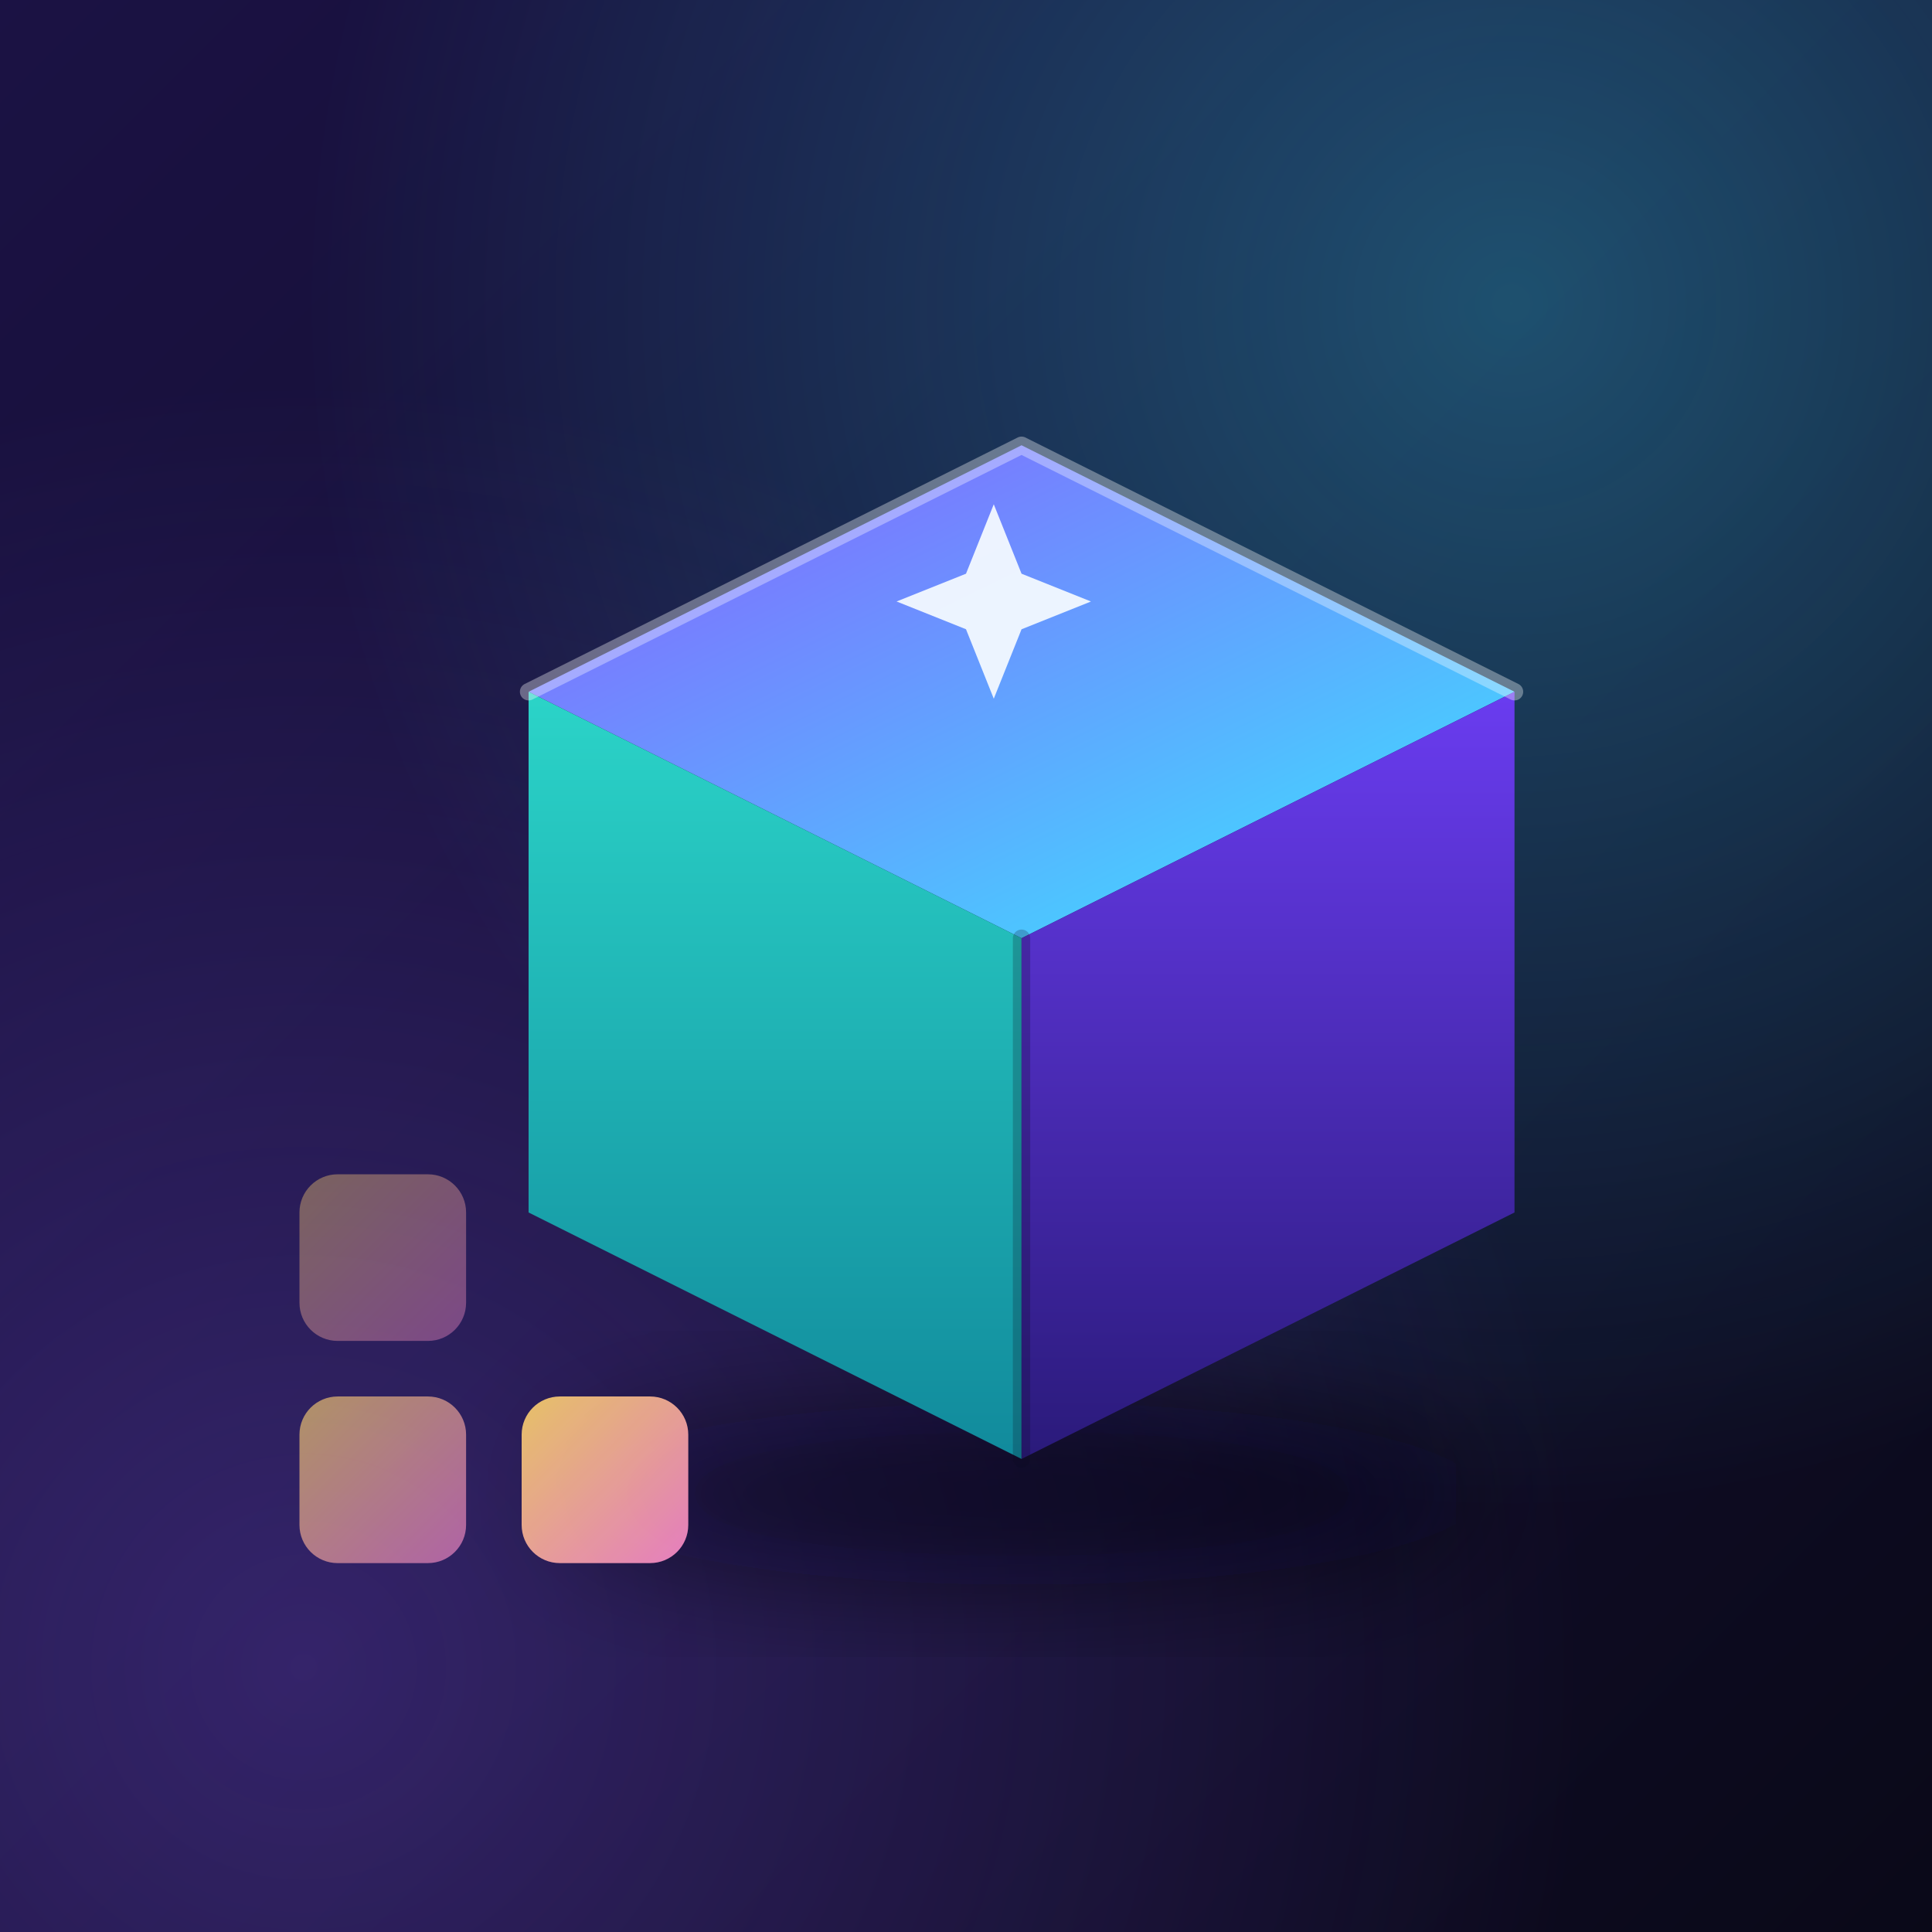
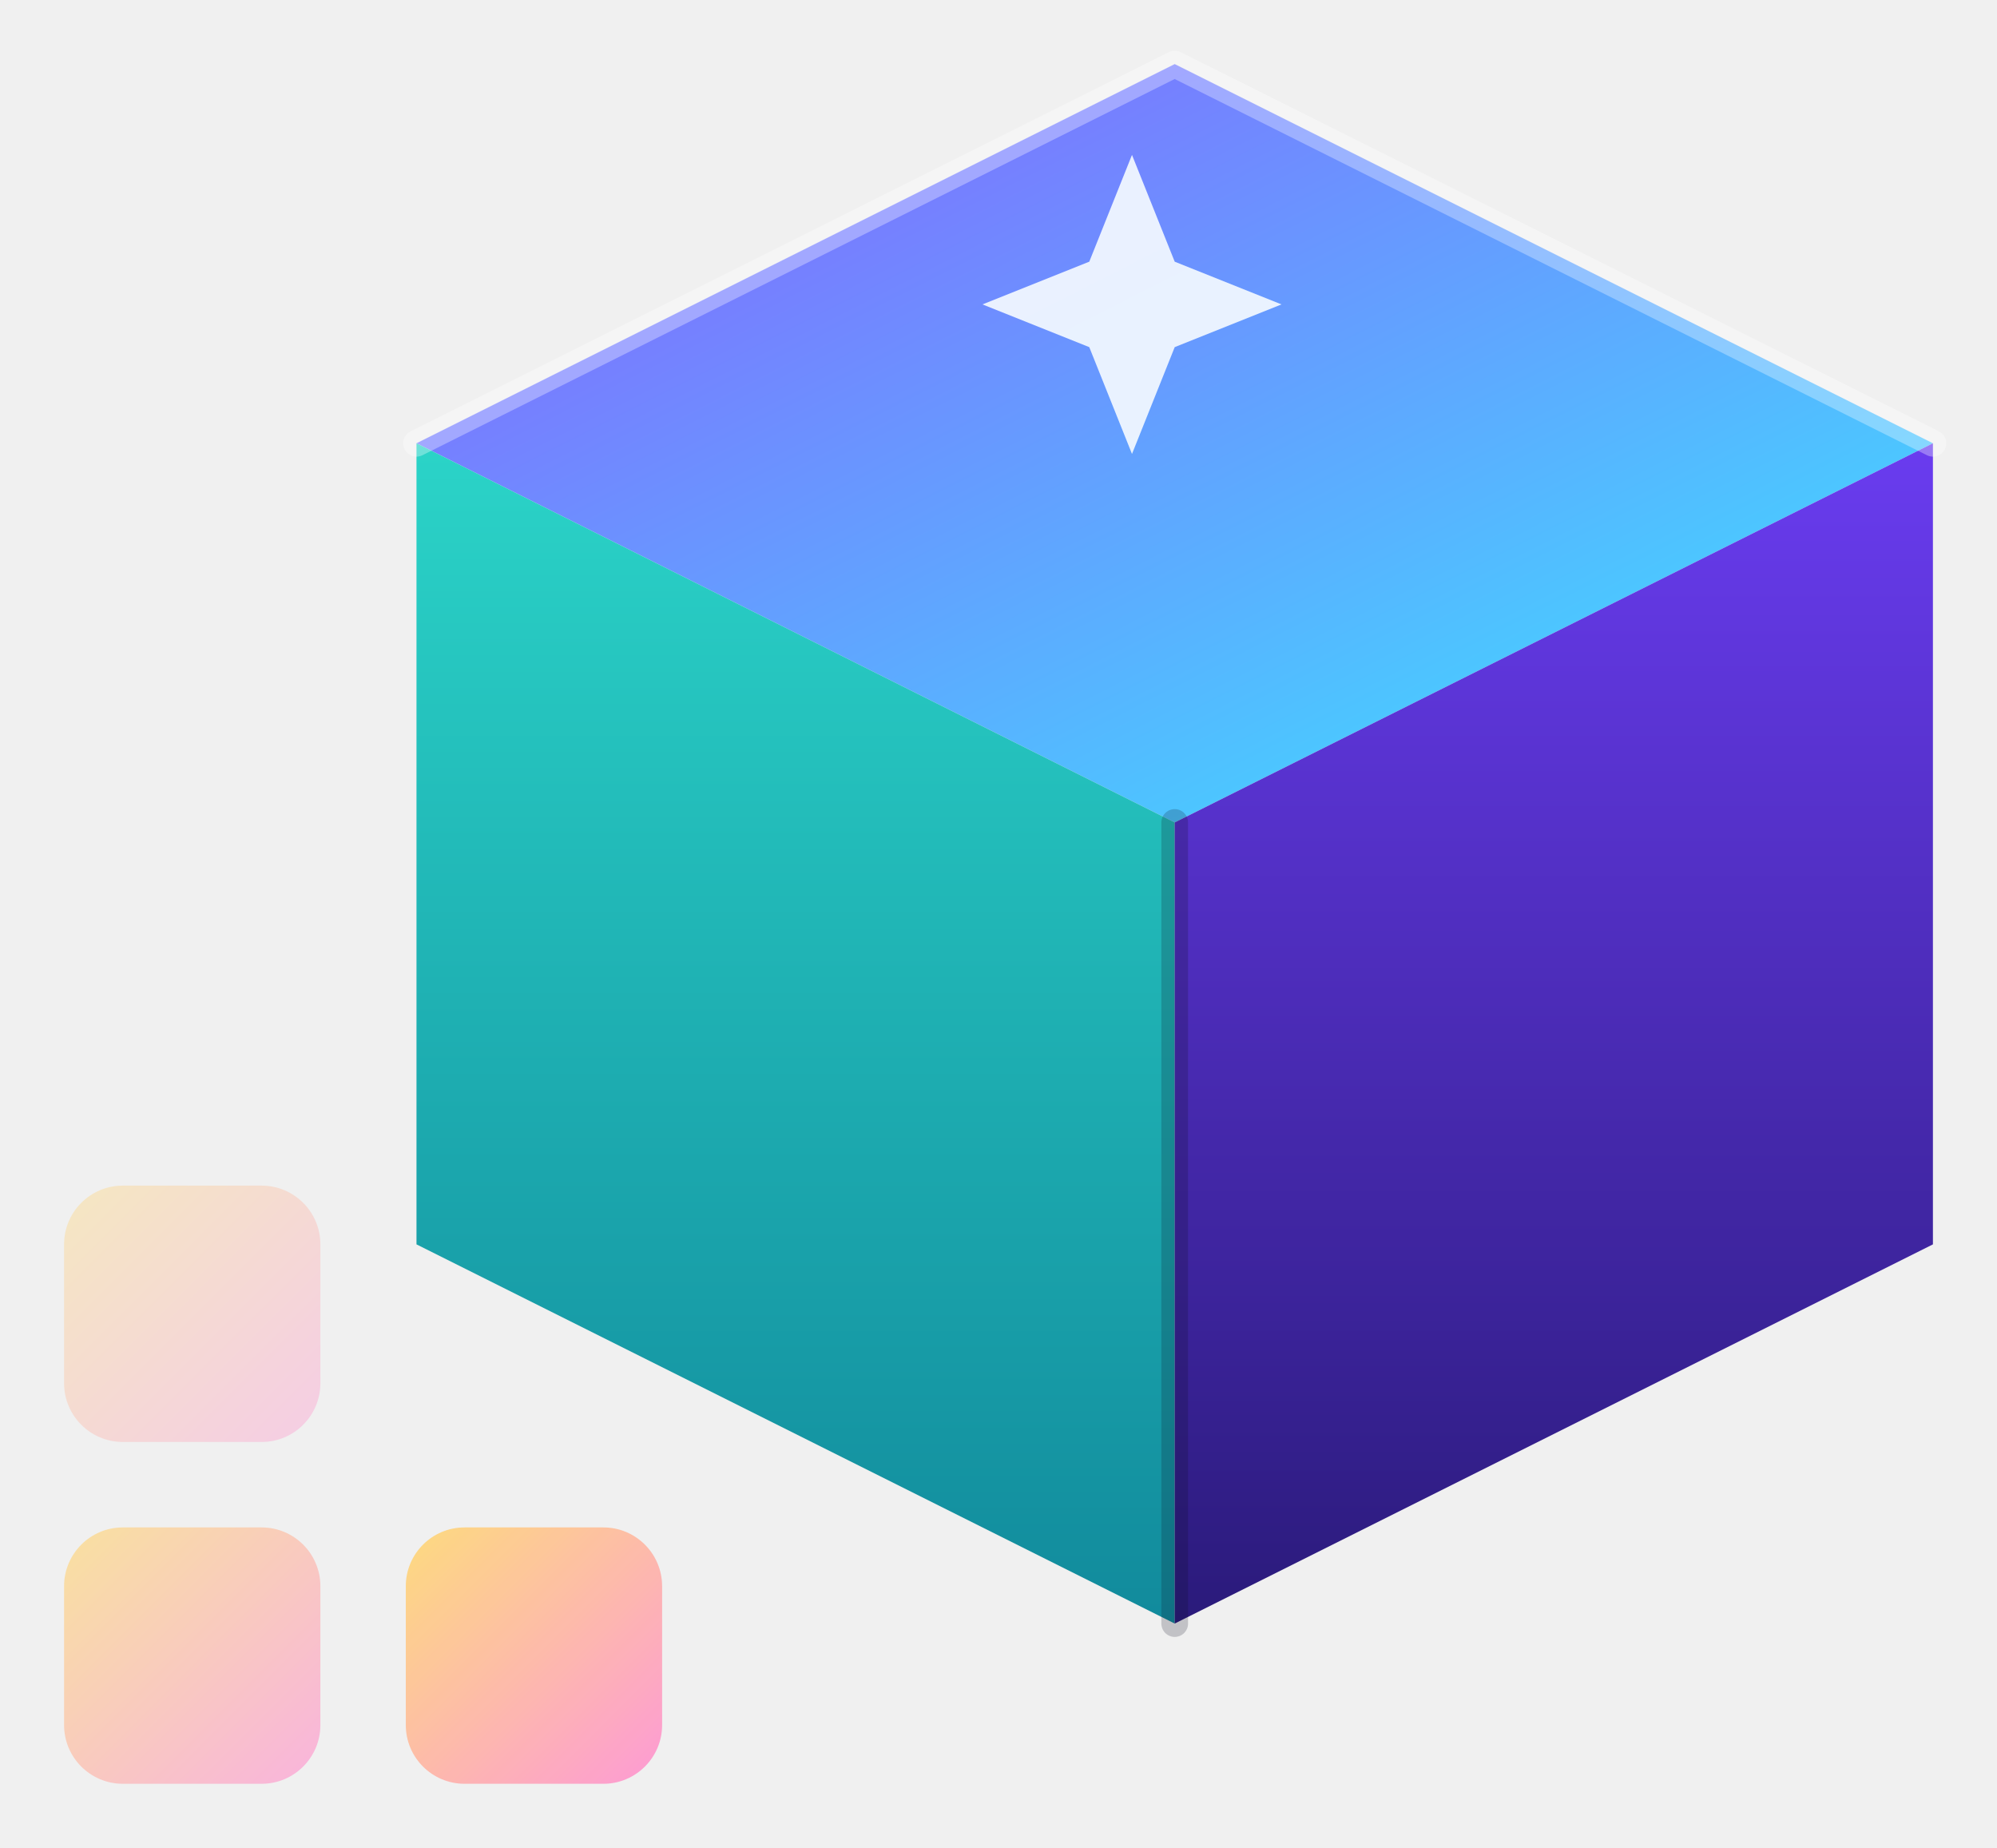
- <svg xmlns="http://www.w3.org/2000/svg" viewBox="0 0 512 512" width="512" height="512" role="img" aria-label="img2threejs organization avatar">
+ <svg xmlns="http://www.w3.org/2000/svg" viewBox="0 0 374 346" width="374" height="346" role="img" aria-label="img2threejs organization logo">
  <defs>
-     <linearGradient id="a-bg" x1="0" y1="0" x2="1" y2="1">
-       <stop offset="0" stop-color="#1b1244" />
-       <stop offset="0.55" stop-color="#120e2e" />
-       <stop offset="1" stop-color="#0a0918" />
-     </linearGradient>
-     <radialGradient id="a-glow-cyan" cx="0.78" cy="0.16" r="0.62">
-       <stop offset="0" stop-color="#38e8ff" stop-opacity="0.30" />
-       <stop offset="1" stop-color="#38e8ff" stop-opacity="0" />
-     </radialGradient>
-     <radialGradient id="a-glow-violet" cx="0.16" cy="0.86" r="0.66">
-       <stop offset="0" stop-color="#8b5cff" stop-opacity="0.28" />
-       <stop offset="1" stop-color="#8b5cff" stop-opacity="0" />
-     </radialGradient>
-     <linearGradient id="a-top" x1="0" y1="0" x2="1" y2="1">
+     <linearGradient id="m-top" x1="0" y1="0" x2="1" y2="1">
      <stop offset="0" stop-color="#8b5cff" />
      <stop offset="1" stop-color="#38e8ff" />
    </linearGradient>
-     <linearGradient id="a-left" x1="0" y1="0" x2="0" y2="1">
+     <linearGradient id="m-left" x1="0" y1="0" x2="0" y2="1">
      <stop offset="0" stop-color="#2bd4c8" />
      <stop offset="1" stop-color="#118a9c" />
    </linearGradient>
-     <linearGradient id="a-right" x1="0" y1="0" x2="0" y2="1">
+     <linearGradient id="m-right" x1="0" y1="0" x2="0" y2="1">
      <stop offset="0" stop-color="#6a3cf0" />
      <stop offset="1" stop-color="#2a1a7a" />
    </linearGradient>
-     <linearGradient id="a-pix" x1="0" y1="0" x2="1" y2="1">
+     <linearGradient id="m-pix" x1="0" y1="0" x2="1" y2="1">
      <stop offset="0" stop-color="#ffd76a" />
      <stop offset="1" stop-color="#ff8bd0" />
    </linearGradient>
-     <filter id="a-shadow" x="-40%" y="-40%" width="180%" height="180%">
-       <feGaussianBlur stdDeviation="18" />
-     </filter>
  </defs>
-   <rect width="512" height="512" fill="url(#a-bg)" />
-   <rect width="512" height="512" fill="url(#a-glow-cyan)" />
-   <rect width="512" height="512" fill="url(#a-glow-violet)" />
-   <g transform="translate(256,256) scale(0.92) translate(-256,-256)">
-     <g transform="translate(16,-4)">
-       <ellipse cx="256" cy="412" rx="132" ry="26" fill="#05040d" opacity="0.55" filter="url(#a-shadow)" />
-       <rect x="48" y="320" width="48" height="48" rx="11" fill="url(#a-pix)" opacity="0.38" />
-       <rect x="48" y="384" width="48" height="48" rx="11" fill="url(#a-pix)" opacity="0.62" />
-       <rect x="112" y="384" width="48" height="48" rx="11" fill="url(#a-pix)" opacity="0.88" />
-       <polygon points="256,110 398,181 256,252 114,181" fill="url(#a-top)" />
-       <polygon points="114,181 256,252 256,402 114,331" fill="url(#a-left)" />
-       <polygon points="398,181 256,252 256,402 398,331" fill="url(#a-right)" />
-       <path d="M114,181 L256,110 L398,181" fill="none" stroke="#ffffff" stroke-opacity="0.34" stroke-width="5" stroke-linejoin="round" stroke-linecap="round" />
-       <path d="M256,252 L256,402" fill="none" stroke="#0b0a1f" stroke-opacity="0.22" stroke-width="5" stroke-linecap="round" />
-       <path d="M248,127 L256,147 L276,155 L256,163 L248,183 L240,163 L220,155 L240,147 Z" fill="#f4faff" opacity="0.94" />
-     </g>
+   <g transform="translate(-36,-98)">
+     <rect x="48" y="320" width="48" height="48" rx="11" fill="url(#m-pix)" opacity="0.35" />
+     <rect x="48" y="384" width="48" height="48" rx="11" fill="url(#m-pix)" opacity="0.60" />
+     <rect x="112" y="384" width="48" height="48" rx="11" fill="url(#m-pix)" opacity="0.85" />
+     <polygon points="256,110 398,181 256,252 114,181" fill="url(#m-top)" />
+     <polygon points="114,181 256,252 256,402 114,331" fill="url(#m-left)" />
+     <polygon points="398,181 256,252 256,402 398,331" fill="url(#m-right)" />
+     <path d="M114,181 L256,110 L398,181" fill="none" stroke="#ffffff" stroke-opacity="0.32" stroke-width="5" stroke-linejoin="round" stroke-linecap="round" />
+     <path d="M256,252 L256,402" fill="none" stroke="#0b0a1f" stroke-opacity="0.20" stroke-width="5" stroke-linecap="round" />
+     <path d="M248,127 L256,147 L276,155 L256,163 L248,183 L240,163 L220,155 L240,147 Z" fill="#f4faff" opacity="0.92" />
  </g>
</svg>
